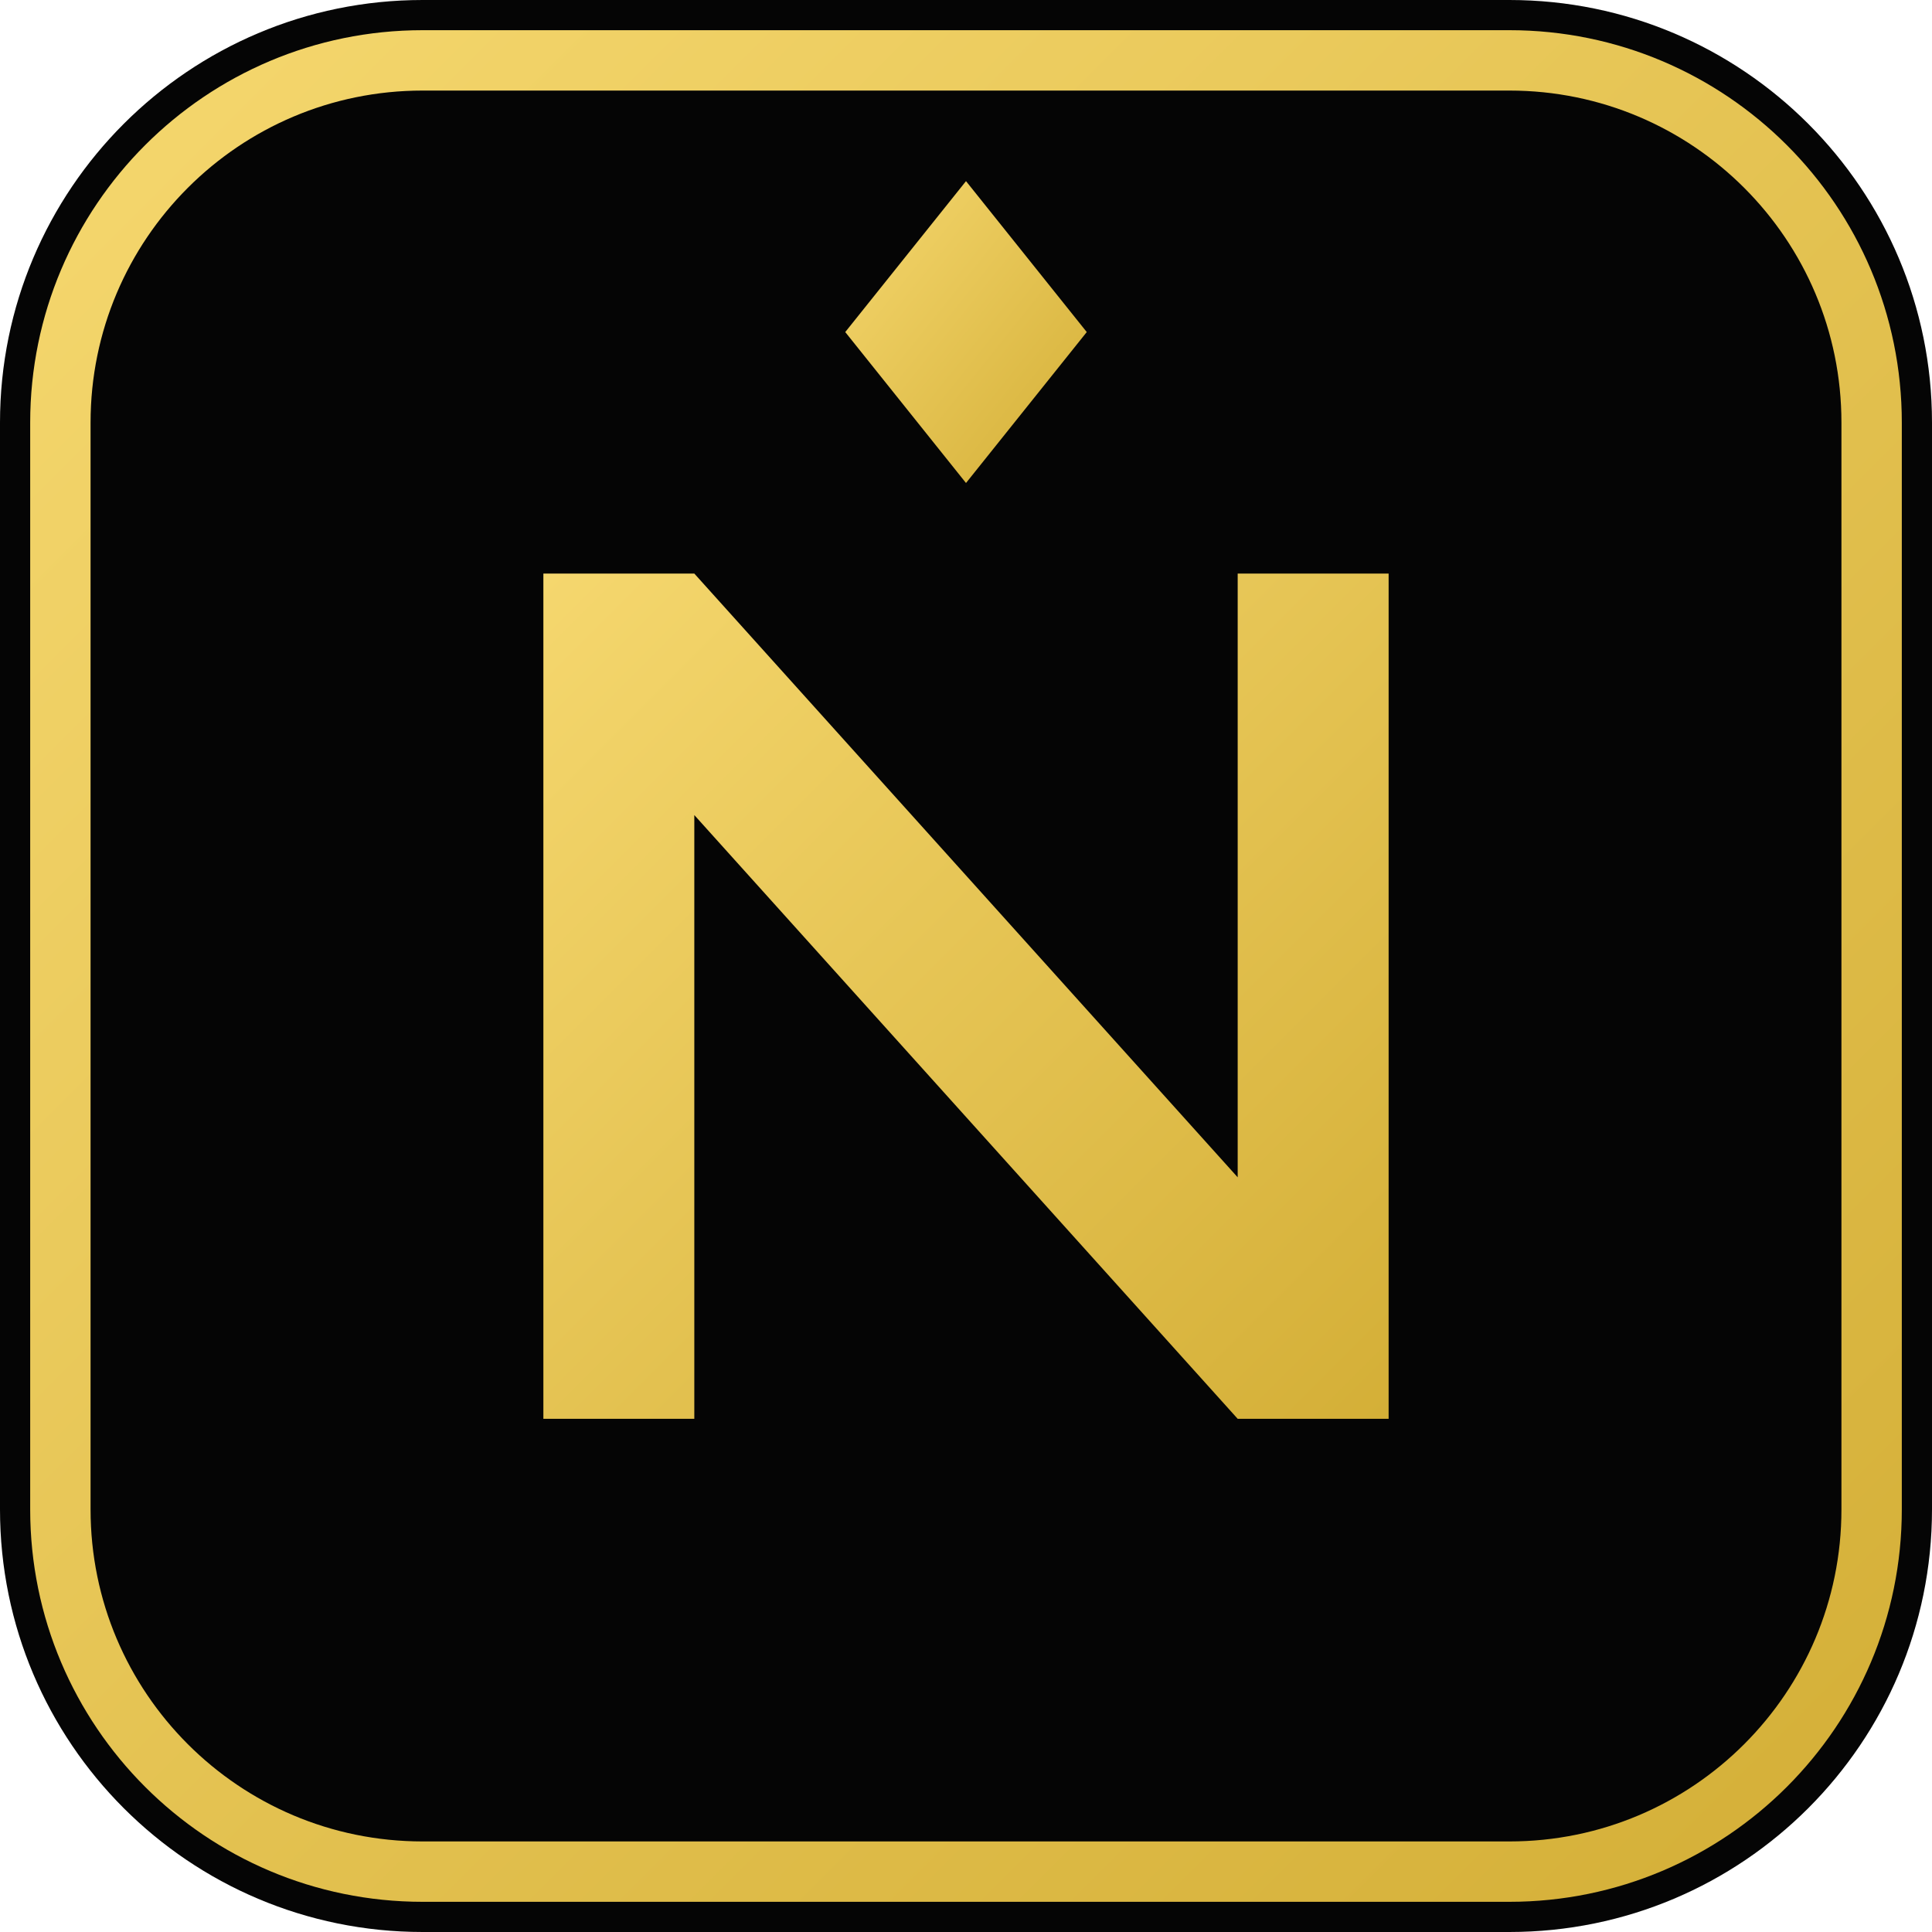
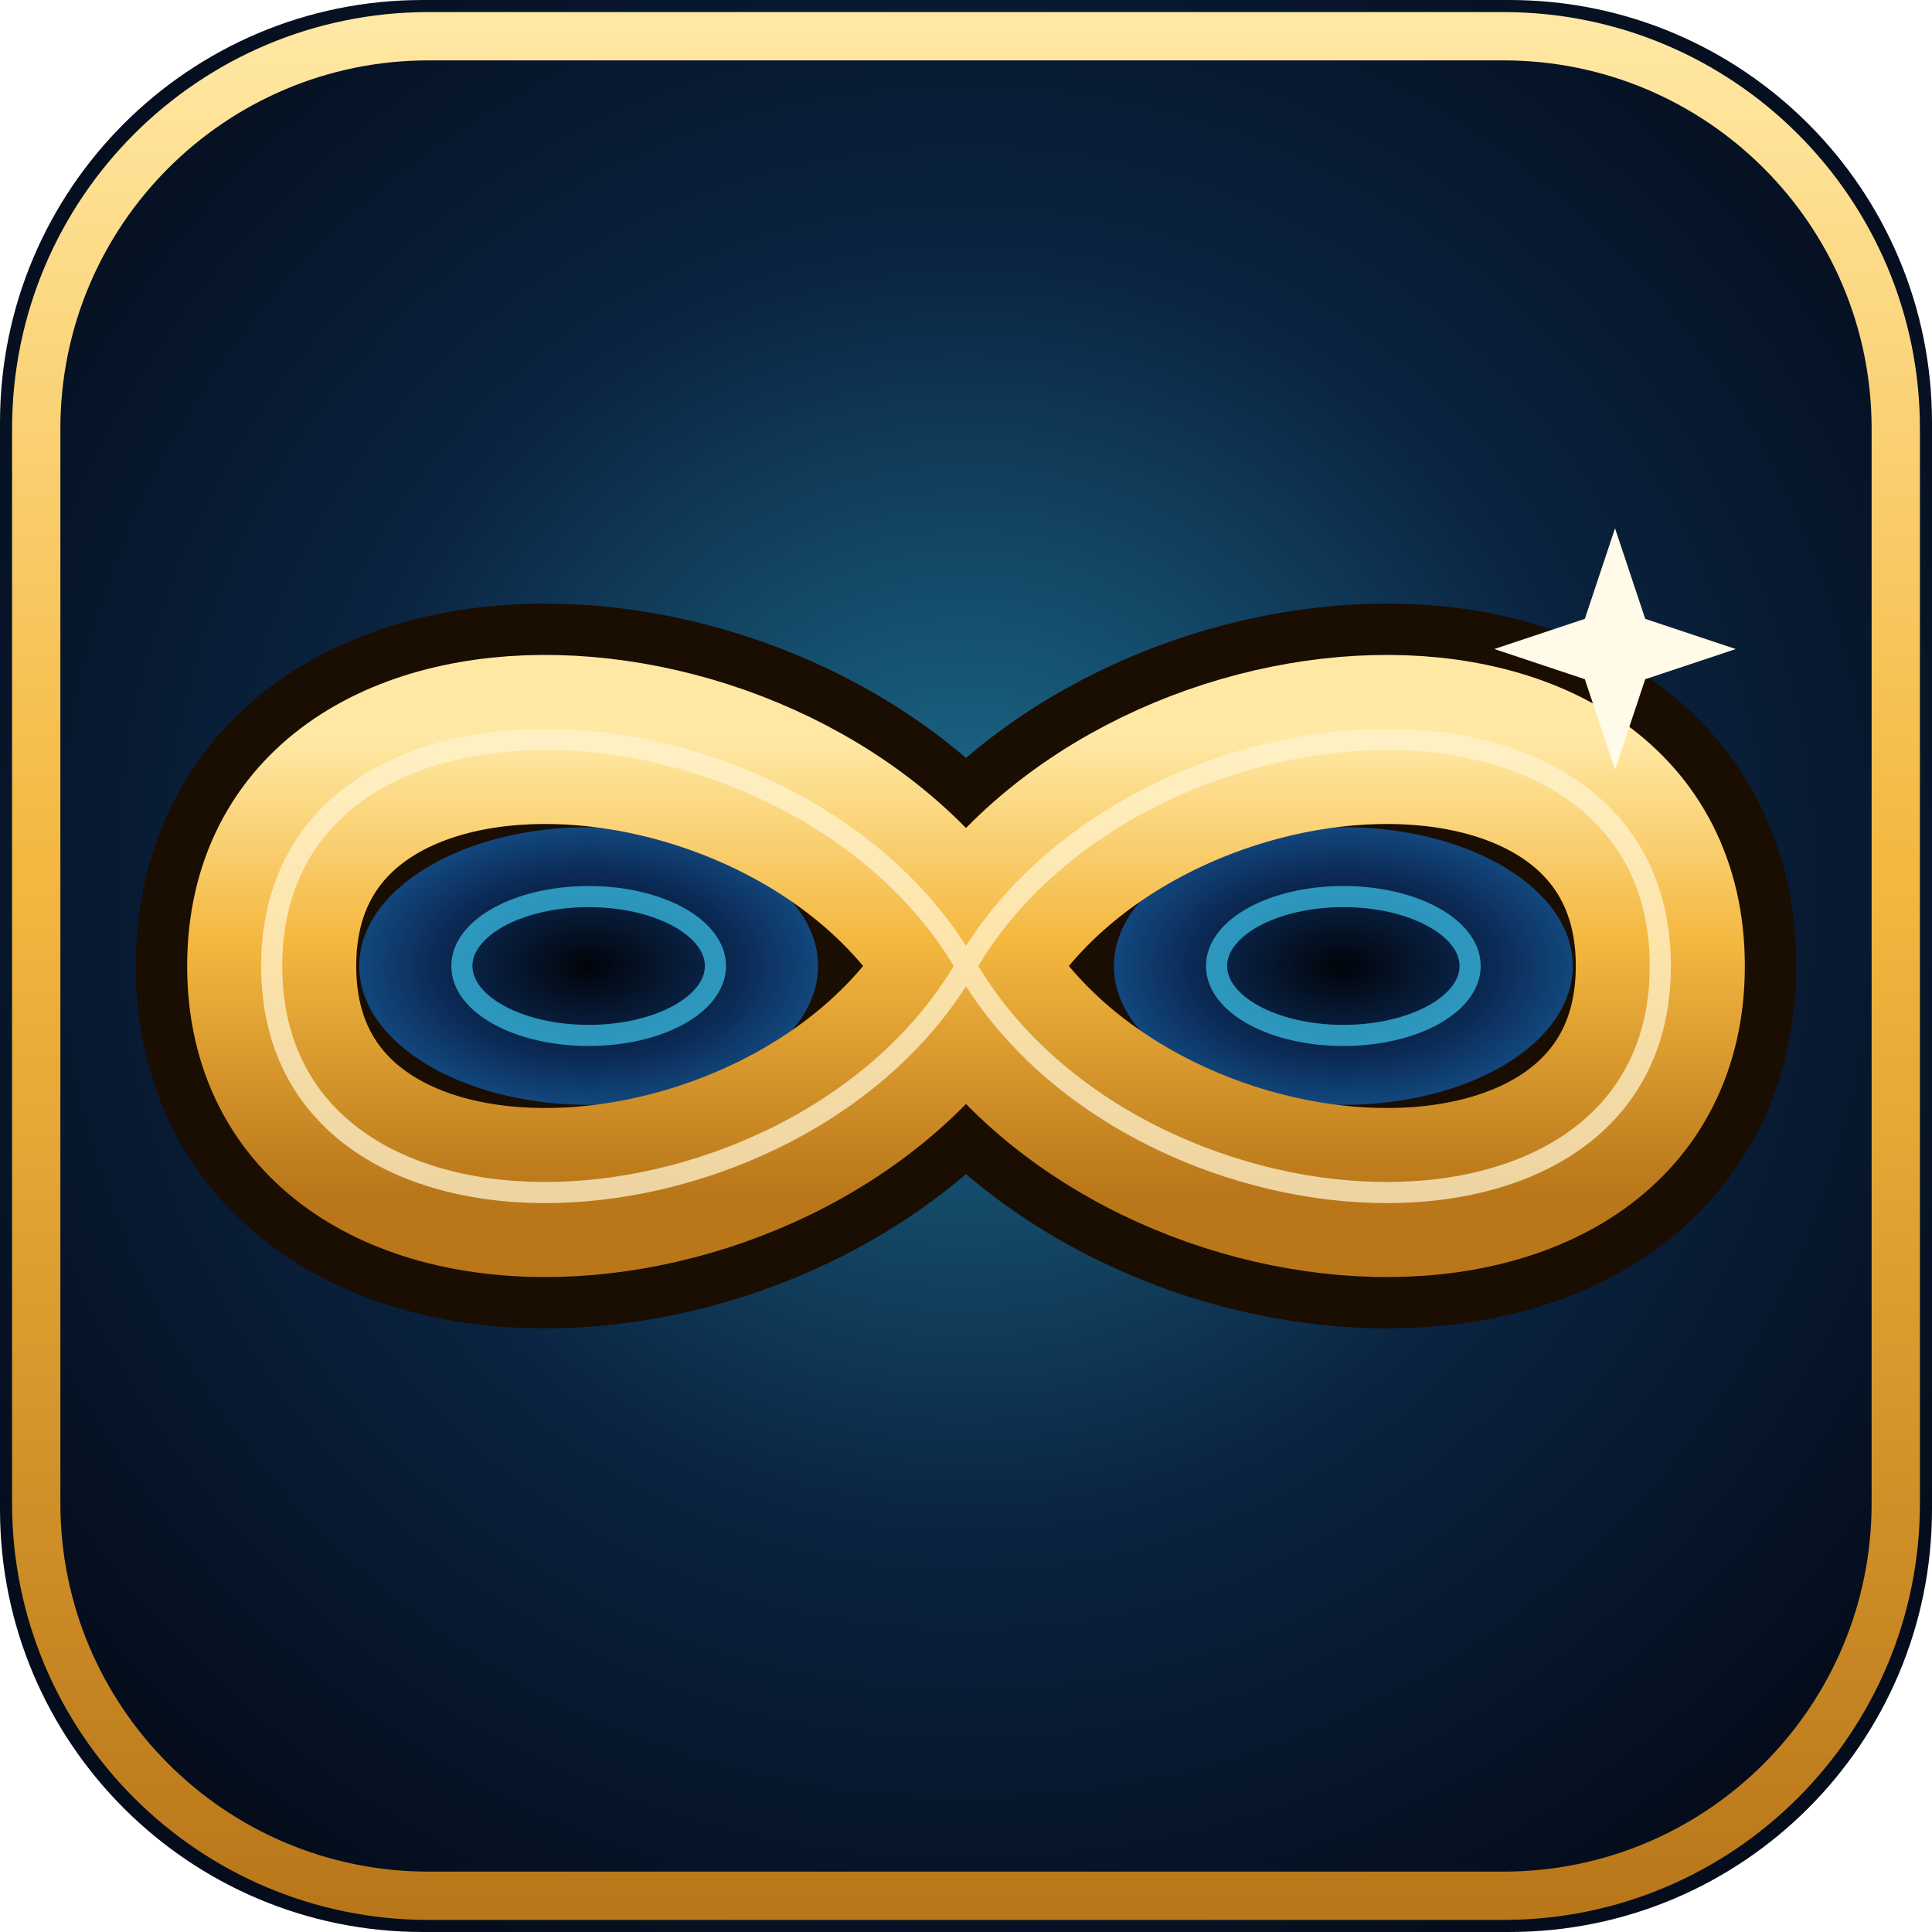
- <svg xmlns="http://www.w3.org/2000/svg" viewBox="0 0 64 64" role="img" aria-label="Nymfo Casino">
+ <svg xmlns="http://www.w3.org/2000/svg" viewBox="0 0 64 64" role="img" aria-label="Infinite Abyss">
  <defs>
-     <linearGradient id="g" x1="0" y1="0" x2="1" y2="1">
-       <stop offset="0" stop-color="#f5d76e" />
-       <stop offset="1" stop-color="#d4af37" />
+     <linearGradient id="ia-gold" x1="0" y1="0" x2="0" y2="1">
+       <stop offset="0" stop-color="#ffe8a3" />
+       <stop offset=".45" stop-color="#f4b73f" />
+       <stop offset="1" stop-color="#b9771a" />
    </linearGradient>
+     <radialGradient id="ia-glow" cx=".5" cy=".46" r=".6">
+       <stop offset="0" stop-color="#1d6f8f" />
+       <stop offset=".55" stop-color="#0a2340" />
+       <stop offset="1" stop-color="#050d1c" />
+     </radialGradient>
+     <radialGradient id="ia-eye" cx=".5" cy=".5" r=".55">
+       <stop offset="0" stop-color="#01040a" />
+       <stop offset=".6" stop-color="#0b2a55" />
+       <stop offset="1" stop-color="#14508a" />
+     </radialGradient>
  </defs>
-   <rect width="64" height="64" rx="14" fill="#050505" />
-   <rect x="2" y="2" width="60" height="60" rx="12" fill="none" stroke="url(#g)" stroke-width="2" />
-   <path d="M18 47V19h5l18 20V19h5v28h-5L23 27v20z" fill="url(#g)" />
-   <path d="M32 6l4 5-4 5-4-5z" fill="url(#g)" />
+   <rect width="64" height="64" rx="14" fill="url(#ia-glow)" />
+   <rect x="1.2" y="1.2" width="61.6" height="61.6" rx="13" fill="none" stroke="url(#ia-gold)" stroke-width="1.6" />
+   <g transform="translate(0 2)">
+     <path d="M32 30C26.5 20.5 9 19.5 9 30s17.5 9.5 23 0 23-10.5 23 0-17.5 9.5-23 0z" fill="none" stroke="#1a0d02" stroke-width="9" stroke-linejoin="round" />
+     <ellipse cx="19.5" cy="30" rx="7.6" ry="4.6" fill="url(#ia-eye)" />
+     <ellipse cx="44.5" cy="30" rx="7.6" ry="4.6" fill="url(#ia-eye)" />
+     <ellipse cx="19.5" cy="30" rx="4.2" ry="2.3" fill="none" stroke="#3cc8f0" stroke-opacity=".7" stroke-width=".7" />
+     <ellipse cx="44.5" cy="30" rx="4.2" ry="2.3" fill="none" stroke="#3cc8f0" stroke-opacity=".7" stroke-width=".7" />
+     <path d="M32 30C26.5 20.5 9 19.5 9 30s17.5 9.5 23 0 23-10.5 23 0-17.5 9.5-23 0z" fill="none" stroke="url(#ia-gold)" stroke-width="5.6" stroke-linejoin="round" />
+     <path d="M32 30C26.5 20.5 9 19.5 9 30s17.5 9.5 23 0 23-10.5 23 0-17.5 9.5-23 0z" fill="none" stroke="#fff3cf" stroke-opacity=".75" stroke-width=".7" />
+     <path d="M53.5 15.5l1 3 3 1-3 1-1 3-1-3-3-1 3-1z" fill="#fffbe8" />
+   </g>
</svg>
